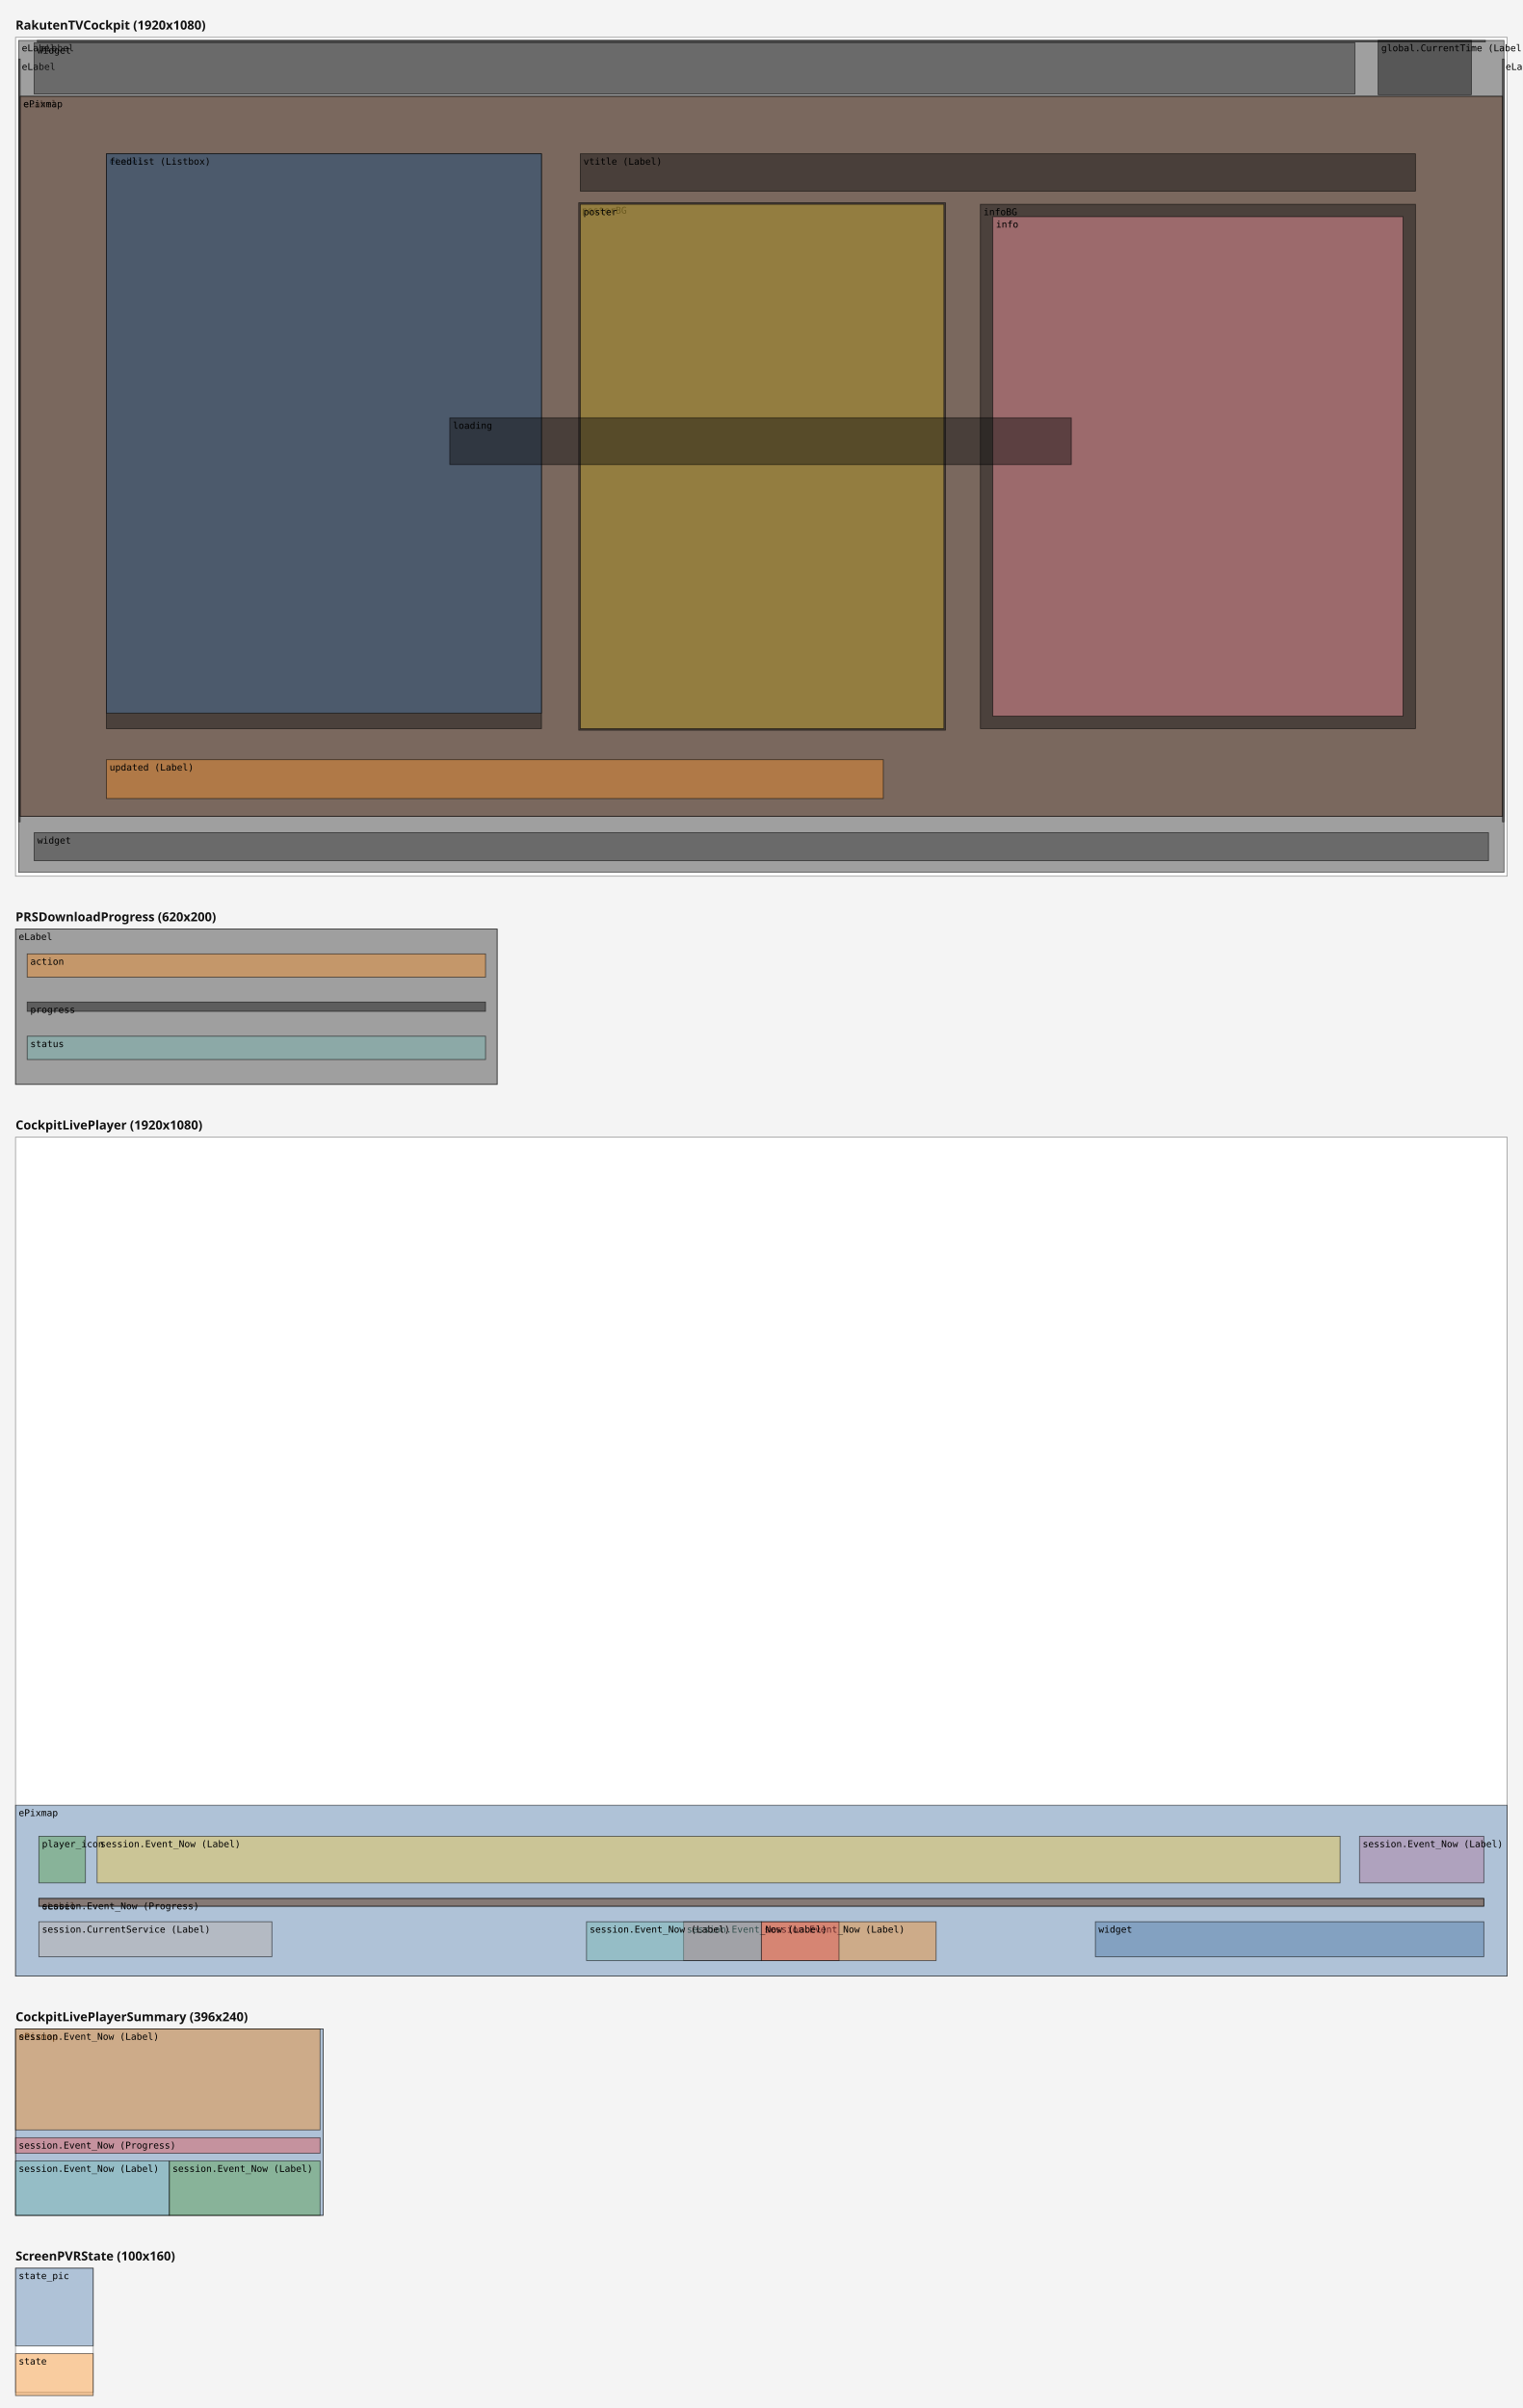
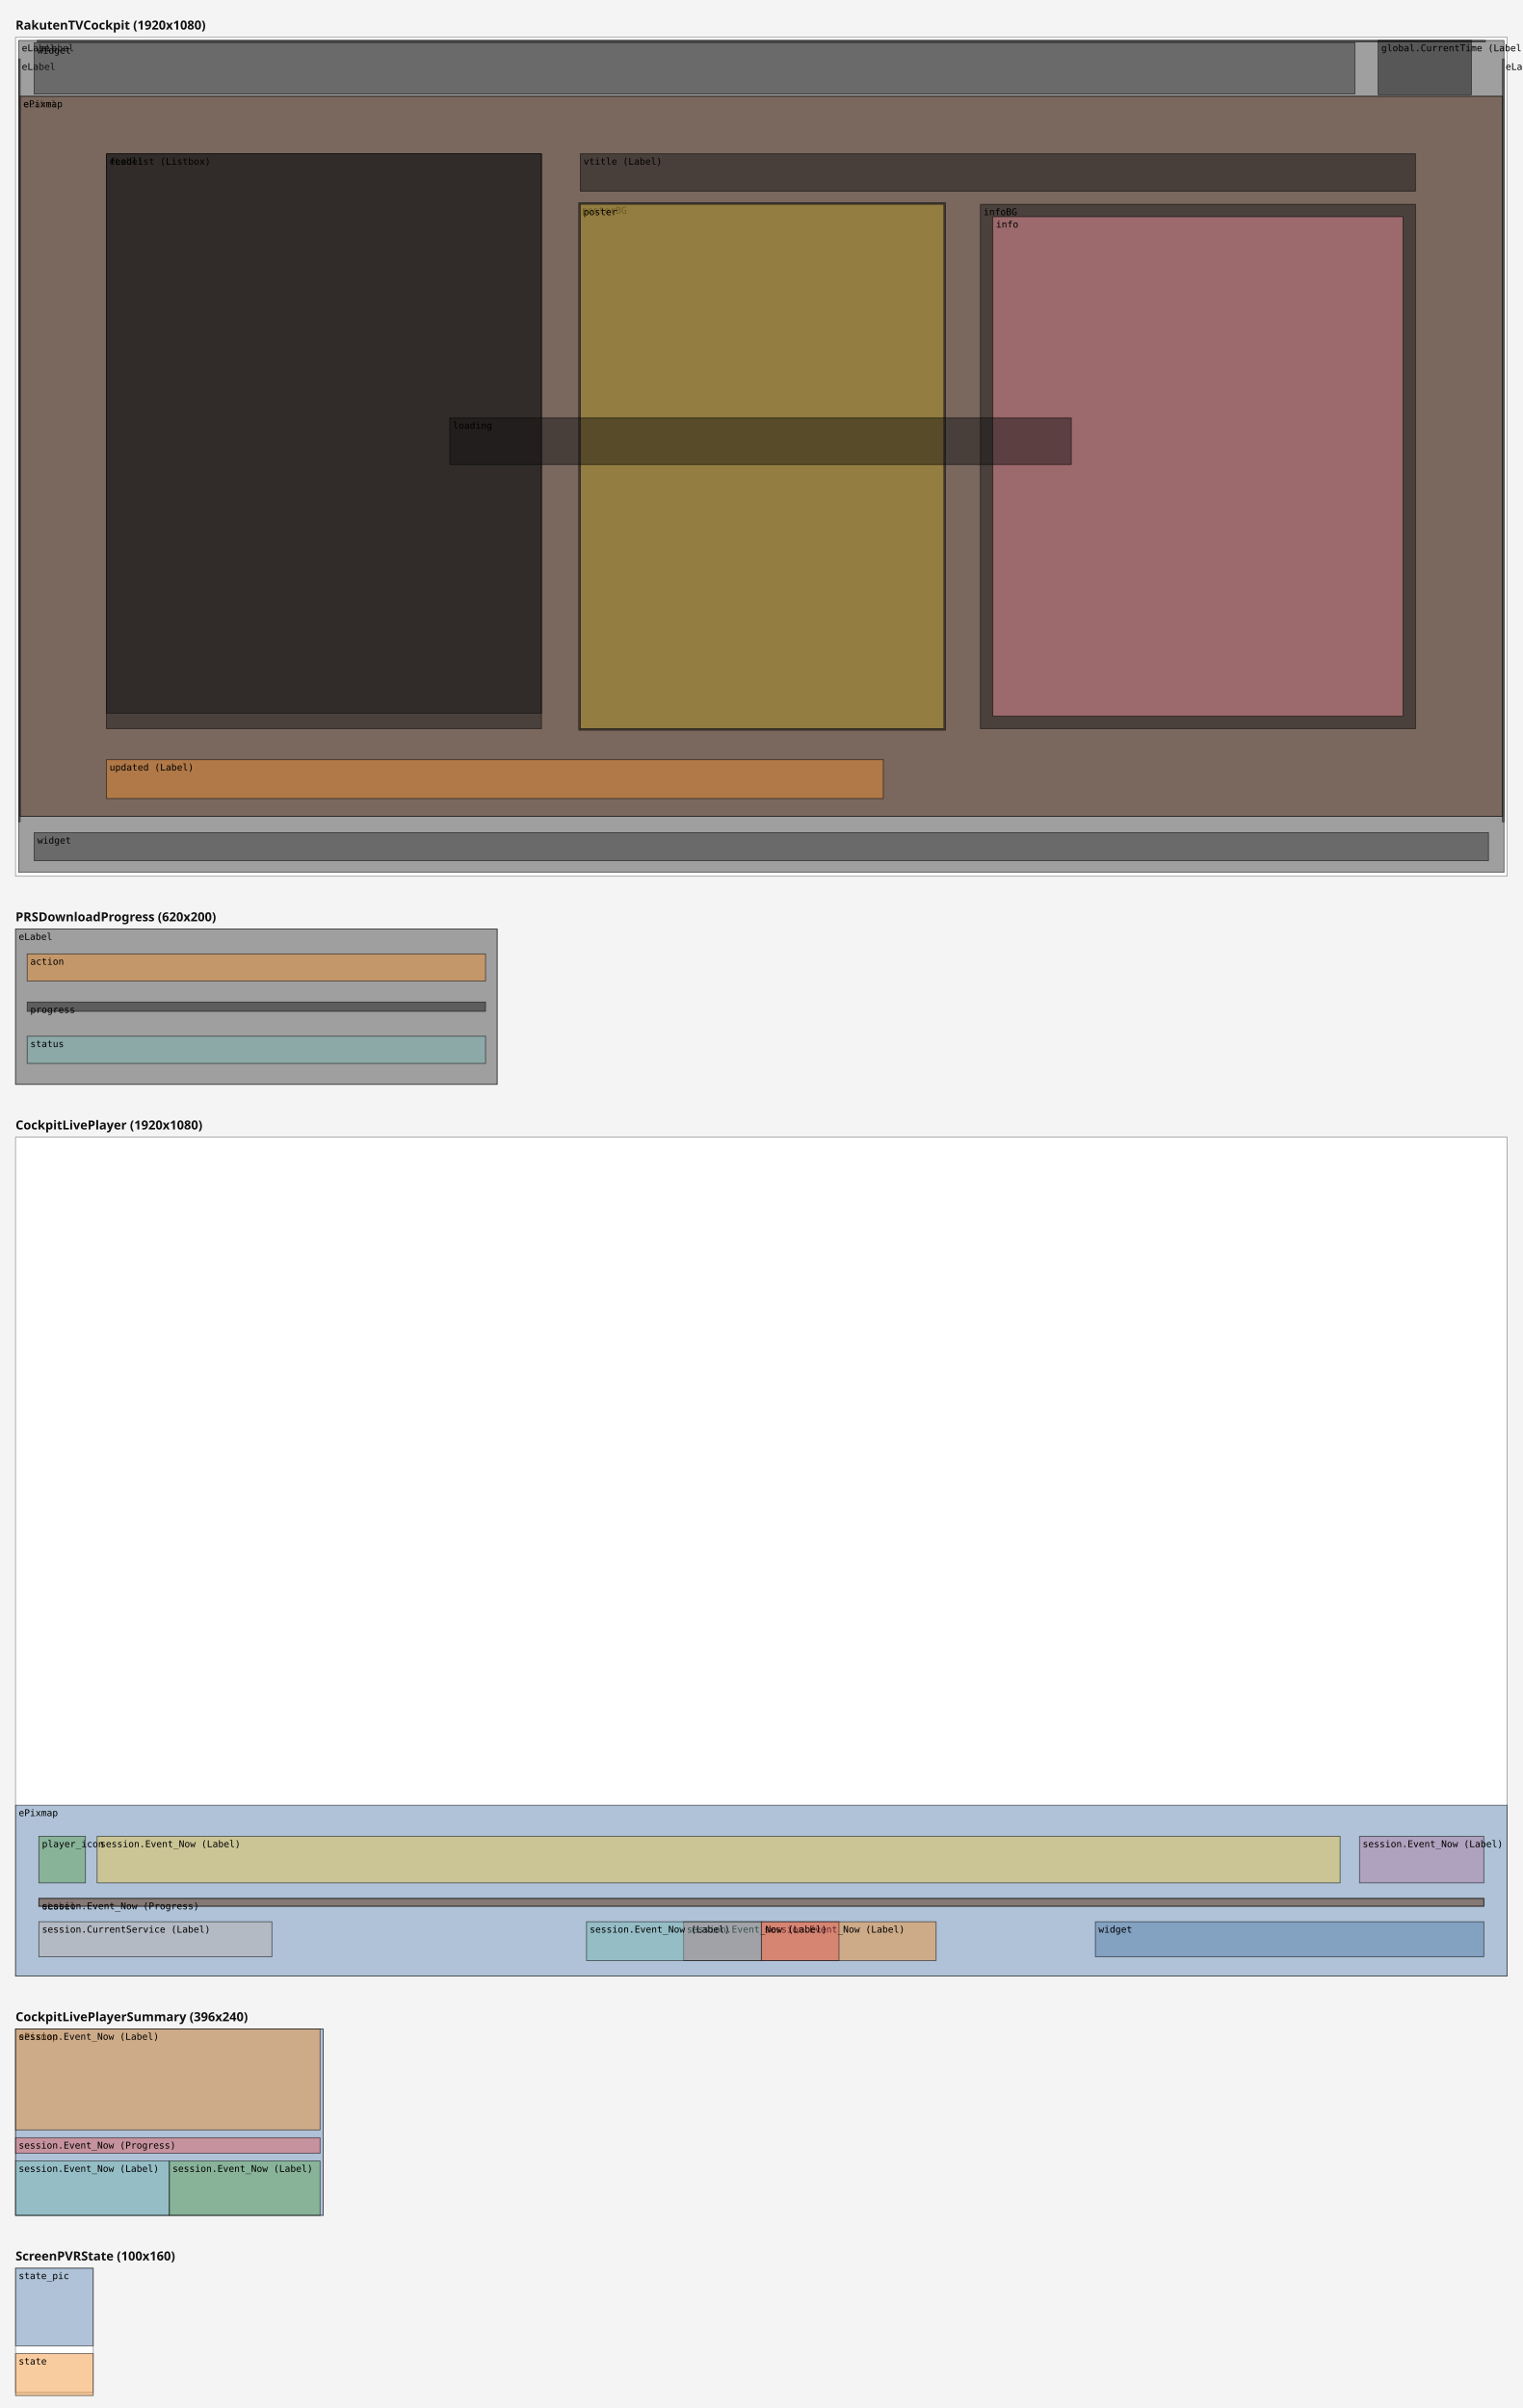
<svg xmlns="http://www.w3.org/2000/svg" width="1960" height="3100" viewBox="0 0 1960 3100">
  <rect x="0" y="0" width="1960" height="3100" fill="#f4f4f4" />
  <text x="20" y="38" font-family="sans-serif" font-size="16" font-weight="bold" fill="#111111">RakutenTVCockpit (1920x1080)</text>
  <g data-screen="0" transform="translate(20,48)">
    <rect x="0" y="0" width="1920" height="1080" fill="#ffffff" stroke="#999999" stroke-width="1" />
    <g>
      <rect data-ref="0:0" x="4" y="4" width="1912" height="1071" fill="#2c2c2c" fill-opacity="0.45" stroke="#000000" stroke-opacity="0.6" stroke-width="1" />
      <text x="8" y="18" font-family="monospace" font-size="12" fill="#000000">eLabel</text>
    </g>
    <g>
      <rect data-ref="0:1" x="6" y="76" width="1908" height="927" fill="#121212" fill-opacity="0.45" stroke="#000000" stroke-opacity="0.6" stroke-width="1" />
      <text x="10" y="90" font-family="monospace" font-size="12" fill="#000000">eLabel</text>
    </g>
    <g>
      <rect data-ref="0:2" x="28" y="4" width="1864" height="2" fill="#2c2c2c" fill-opacity="0.45" stroke="#000000" stroke-opacity="0.6" stroke-width="1" />
      <text x="32" y="18" font-family="monospace" font-size="12" fill="#000000">eLabel</text>
    </g>
    <g>
      <rect data-ref="0:3" x="4" y="28" width="2" height="982" fill="#2c2c2c" fill-opacity="0.45" stroke="#000000" stroke-opacity="0.6" stroke-width="1" />
      <text x="8" y="42" font-family="monospace" font-size="12" fill="#000000">eLabel</text>
    </g>
    <g>
      <rect data-ref="0:4" x="1914" y="28" width="2" height="982" fill="#2c2c2c" fill-opacity="0.45" stroke="#000000" stroke-opacity="0.6" stroke-width="1" />
      <text x="1918" y="42" font-family="monospace" font-size="12" fill="#000000">eLabel</text>
    </g>
    <g>
      <rect data-ref="0:8" x="6" y="76" width="1908" height="927" fill="#9c755f" fill-opacity="0.45" stroke="#000000" stroke-opacity="0.6" stroke-width="1" />
      <text x="10" y="90" font-family="monospace" font-size="12" fill="#000000">ePixmap</text>
    </g>
    <g>
      <rect data-ref="0:16" x="1242" y="215" width="560" height="675" fill="#121212" fill-opacity="0.45" stroke="#000000" stroke-opacity="0.6" stroke-width="1" />
      <text x="1246" y="229" font-family="monospace" font-size="12" fill="#000000">infoBG</text>
    </g>
    <g>
      <rect data-ref="0:5" x="24" y="7" width="1700" height="66" fill="#2c2c2c" fill-opacity="0.45" stroke="#000000" stroke-opacity="0.6" stroke-width="1" />
      <text x="28" y="21" font-family="monospace" font-size="12" fill="#000000">widget</text>
    </g>
    <g>
      <rect data-ref="0:9" x="117" y="150" width="560" height="740" fill="#121212" fill-opacity="0.45" stroke="#000000" stroke-opacity="0.6" stroke-width="1" />
      <text x="121" y="164" font-family="monospace" font-size="12" fill="#000000">eLabel</text>
    </g>
    <g>
      <rect data-ref="0:14" x="725" y="213" width="472" height="679" fill="#0e0e0e" fill-opacity="0.45" stroke="#000000" stroke-opacity="0.6" stroke-width="1" />
      <text x="729" y="227" font-family="monospace" font-size="12" fill="#000000">posterBG</text>
    </g>
    <g>
-       <rect data-ref="0:10" x="117" y="150" width="560" height="720" fill="#4e79a7" fill-opacity="0.45" stroke="#000000" stroke-opacity="0.6" stroke-width="1" />
+       <rect data-ref="0:10" x="117" y="150" width="560" height="720" fill="#121212" fill-opacity="0.45" stroke="#000000" stroke-opacity="0.6" stroke-width="1" />
      <text x="121" y="164" font-family="monospace" font-size="12" fill="#000000">feedlist (Listbox)</text>
    </g>
    <g>
      <rect data-ref="0:11" x="117" y="930" width="1000" height="50" fill="#f28e2b" fill-opacity="0.45" stroke="#000000" stroke-opacity="0.6" stroke-width="1" />
      <text x="121" y="944" font-family="monospace" font-size="12" fill="#000000">updated (Label)</text>
    </g>
    <g>
      <rect data-ref="0:13" x="727" y="150" width="1075" height="48" fill="#0e0e0e" fill-opacity="0.45" stroke="#000000" stroke-opacity="0.6" stroke-width="1" />
      <text x="731" y="164" font-family="monospace" font-size="12" fill="#000000">vtitle (Label)</text>
    </g>
    <g>
      <rect data-ref="0:15" x="727" y="215" width="468" height="675" fill="#edc948" fill-opacity="0.45" stroke="#000000" stroke-opacity="0.6" stroke-width="1" />
      <text x="731" y="229" font-family="monospace" font-size="12" fill="#000000">poster</text>
    </g>
    <g>
      <rect data-ref="0:17" x="1258" y="231" width="528" height="643" fill="#ff9da7" fill-opacity="0.45" stroke="#000000" stroke-opacity="0.6" stroke-width="1" />
      <text x="1262" y="245" font-family="monospace" font-size="12" fill="#000000">info</text>
    </g>
    <g>
      <rect data-ref="0:7" x="24" y="1024" width="1872" height="36" fill="#2c2c2c" fill-opacity="0.45" stroke="#000000" stroke-opacity="0.6" stroke-width="1" />
      <text x="28" y="1038" font-family="monospace" font-size="12" fill="#000000">widget</text>
    </g>
    <g>
      <rect data-ref="0:12" x="559" y="490" width="800" height="60" fill="#0e0e0e" fill-opacity="0.45" stroke="#000000" stroke-opacity="0.6" stroke-width="1" />
      <text x="563" y="504" font-family="monospace" font-size="12" fill="#000000">loading</text>
    </g>
    <g>
      <rect data-ref="0:6" x="1754" y="4" width="120" height="70" fill="#000000" fill-opacity="0.45" stroke="#000000" stroke-opacity="0.6" stroke-width="1" />
      <text x="1758" y="18" font-family="monospace" font-size="12" fill="#000000">global.CurrentTime (Label)</text>
    </g>
  </g>
  <text x="20" y="1186" font-family="sans-serif" font-size="16" font-weight="bold" fill="#111111">PRSDownloadProgress (620x200)</text>
  <g data-screen="1" transform="translate(20,1196)">
    <rect x="0" y="0" width="620" height="200" fill="#ffffff" stroke="#999999" stroke-width="1" />
    <g>
      <rect data-ref="1:0" x="0" y="0" width="620" height="200" fill="#2c2c2c" fill-opacity="0.45" stroke="#000000" stroke-opacity="0.6" stroke-width="1" />
      <text x="4" y="14" font-family="monospace" font-size="12" fill="#000000">eLabel</text>
    </g>
    <g>
-       <rect data-ref="1:1" x="15" y="32" width="590" height="30" fill="#f28e2b" fill-opacity="0.45" stroke="#000000" stroke-opacity="0.6" stroke-width="1" />
+       <rect data-ref="1:1" x="15" y="32" width="590" height="35" fill="#f28e2b" fill-opacity="0.45" stroke="#000000" stroke-opacity="0.6" stroke-width="1" />
      <text x="19" y="46" font-family="monospace" font-size="12" fill="#000000">action</text>
    </g>
    <g>
-       <rect data-ref="1:3" x="15" y="138" width="590" height="30" fill="#76b7b2" fill-opacity="0.45" stroke="#000000" stroke-opacity="0.6" stroke-width="1" />
+       <rect data-ref="1:3" x="15" y="138" width="590" height="35" fill="#76b7b2" fill-opacity="0.45" stroke="#000000" stroke-opacity="0.6" stroke-width="1" />
      <text x="19" y="152" font-family="monospace" font-size="12" fill="#000000">status</text>
    </g>
    <g>
      <rect data-ref="1:2" x="15" y="94" width="590" height="12" fill="#0e0e0e" fill-opacity="0.45" stroke="#000000" stroke-opacity="0.6" stroke-width="1" />
      <text x="19" y="108" font-family="monospace" font-size="12" fill="#000000">progress</text>
    </g>
  </g>
  <text x="20" y="1454" font-family="sans-serif" font-size="16" font-weight="bold" fill="#111111">CockpitLivePlayer (1920x1080)</text>
  <g data-screen="2" transform="translate(20,1464)">
    <rect x="0" y="0" width="1920" height="1080" fill="#ffffff" stroke="#999999" stroke-width="1" />
    <g>
      <rect data-ref="2:0" x="0" y="860" width="1920" height="220" fill="#4e79a7" fill-opacity="0.45" stroke="#000000" stroke-opacity="0.6" stroke-width="1" />
      <text x="4" y="874" font-family="monospace" font-size="12" fill="#000000">ePixmap</text>
    </g>
    <g>
      <rect data-ref="2:1" x="960" y="1010" width="225" height="50" fill="#f28e2b" fill-opacity="0.45" stroke="#000000" stroke-opacity="0.6" stroke-width="1" />
      <text x="964" y="1024" font-family="monospace" font-size="12" fill="#000000">session.Event_Now (Label)</text>
    </g>
    <g>
      <rect data-ref="2:2" x="860" y="1010" width="200" height="50" fill="#e15759" fill-opacity="0.45" stroke="#000000" stroke-opacity="0.6" stroke-width="1" />
      <text x="864" y="1024" font-family="monospace" font-size="12" fill="#000000">session.Event_Now (Label)</text>
    </g>
    <g>
      <rect data-ref="2:3" x="735" y="1010" width="225" height="50" fill="#76b7b2" fill-opacity="0.45" stroke="#000000" stroke-opacity="0.6" stroke-width="1" />
      <text x="739" y="1024" font-family="monospace" font-size="12" fill="#000000">session.Event_Now (Label)</text>
    </g>
    <g>
      <rect data-ref="2:5" x="105" y="900" width="1600" height="60" fill="#edc948" fill-opacity="0.45" stroke="#000000" stroke-opacity="0.6" stroke-width="1" />
      <text x="109" y="914" font-family="monospace" font-size="12" fill="#000000">session.Event_Now (Label)</text>
    </g>
    <g>
      <rect data-ref="2:6" x="1730" y="900" width="160" height="60" fill="#b07aa1" fill-opacity="0.45" stroke="#000000" stroke-opacity="0.6" stroke-width="1" />
      <text x="1734" y="914" font-family="monospace" font-size="12" fill="#000000">session.Event_Now (Label)</text>
    </g>
    <g>
      <rect data-ref="2:7" x="30" y="980" width="1860" height="10" fill="#2c2c2c" fill-opacity="0.45" stroke="#000000" stroke-opacity="0.6" stroke-width="1" />
      <text x="34" y="994" font-family="monospace" font-size="12" fill="#000000">eLabel</text>
    </g>
    <g>
      <rect data-ref="2:4" x="30" y="900" width="60" height="60" fill="#59a14f" fill-opacity="0.45" stroke="#000000" stroke-opacity="0.6" stroke-width="1" />
      <text x="34" y="914" font-family="monospace" font-size="12" fill="#000000">player_icon</text>
    </g>
    <g>
      <rect data-ref="2:8" x="30" y="980" width="1860" height="10" fill="#9c755f" fill-opacity="0.45" stroke="#000000" stroke-opacity="0.6" stroke-width="1" />
      <text x="34" y="994" font-family="monospace" font-size="12" fill="#000000">session.Event_Now (Progress)</text>
    </g>
    <g>
      <rect data-ref="2:9" x="30" y="1010" width="300" height="45" fill="#bab0ac" fill-opacity="0.45" stroke="#000000" stroke-opacity="0.6" stroke-width="1" />
      <text x="34" y="1024" font-family="monospace" font-size="12" fill="#000000">session.CurrentService (Label)</text>
    </g>
    <g>
      <rect data-ref="2:10" x="1390" y="1010" width="500" height="45" fill="#4e79a7" fill-opacity="0.45" stroke="#000000" stroke-opacity="0.6" stroke-width="1" />
      <text x="1394" y="1024" font-family="monospace" font-size="12" fill="#000000">widget</text>
    </g>
  </g>
  <text x="20" y="2602" font-family="sans-serif" font-size="16" font-weight="bold" fill="#111111">CockpitLivePlayerSummary (396x240)</text>
  <g data-screen="3" transform="translate(20,2612)">
    <rect x="0" y="0" width="396" height="240" fill="#ffffff" stroke="#999999" stroke-width="1" />
    <g>
      <rect data-ref="3:0" x="0" y="0" width="396" height="240" fill="#4e79a7" fill-opacity="0.45" stroke="#000000" stroke-opacity="0.6" stroke-width="1" />
      <text x="4" y="14" font-family="monospace" font-size="12" fill="#000000">ePixmap</text>
    </g>
    <g>
      <rect data-ref="3:3" x="0" y="170" width="198" height="70" fill="#76b7b2" fill-opacity="0.45" stroke="#000000" stroke-opacity="0.6" stroke-width="1" />
      <text x="4" y="184" font-family="monospace" font-size="12" fill="#000000">session.Event_Now (Label)</text>
    </g>
    <g>
      <rect data-ref="3:4" x="198" y="170" width="194" height="70" fill="#59a14f" fill-opacity="0.45" stroke="#000000" stroke-opacity="0.6" stroke-width="1" />
      <text x="202" y="184" font-family="monospace" font-size="12" fill="#000000">session.Event_Now (Label)</text>
    </g>
    <g>
      <rect data-ref="3:1" x="0" y="0" width="392" height="130" fill="#f28e2b" fill-opacity="0.45" stroke="#000000" stroke-opacity="0.6" stroke-width="1" />
      <text x="4" y="14" font-family="monospace" font-size="12" fill="#000000">session.Event_Now (Label)</text>
    </g>
    <g>
      <rect data-ref="3:2" x="0" y="140" width="392" height="20" fill="#e15759" fill-opacity="0.45" stroke="#000000" stroke-opacity="0.6" stroke-width="1" />
      <text x="4" y="154" font-family="monospace" font-size="12" fill="#000000">session.Event_Now (Progress)</text>
    </g>
  </g>
  <text x="20" y="2910" font-family="sans-serif" font-size="16" font-weight="bold" fill="#111111">ScreenPVRState (100x160)</text>
  <g data-screen="4" transform="translate(20,2920)">
    <rect x="0" y="0" width="100" height="160" fill="#ffffff" stroke="#999999" stroke-width="1" />
    <g>
      <rect data-ref="4:0" x="0" y="0" width="100" height="100" fill="#4e79a7" fill-opacity="0.45" stroke="#000000" stroke-opacity="0.6" stroke-width="1" />
      <text x="4" y="14" font-family="monospace" font-size="12" fill="#000000">state_pic</text>
    </g>
    <g>
      <rect data-ref="4:1" x="0" y="110" width="100" height="54" fill="#f28e2b" fill-opacity="0.45" stroke="#000000" stroke-opacity="0.6" stroke-width="1" />
      <text x="4" y="124" font-family="monospace" font-size="12" fill="#000000">state</text>
    </g>
  </g>
</svg>
